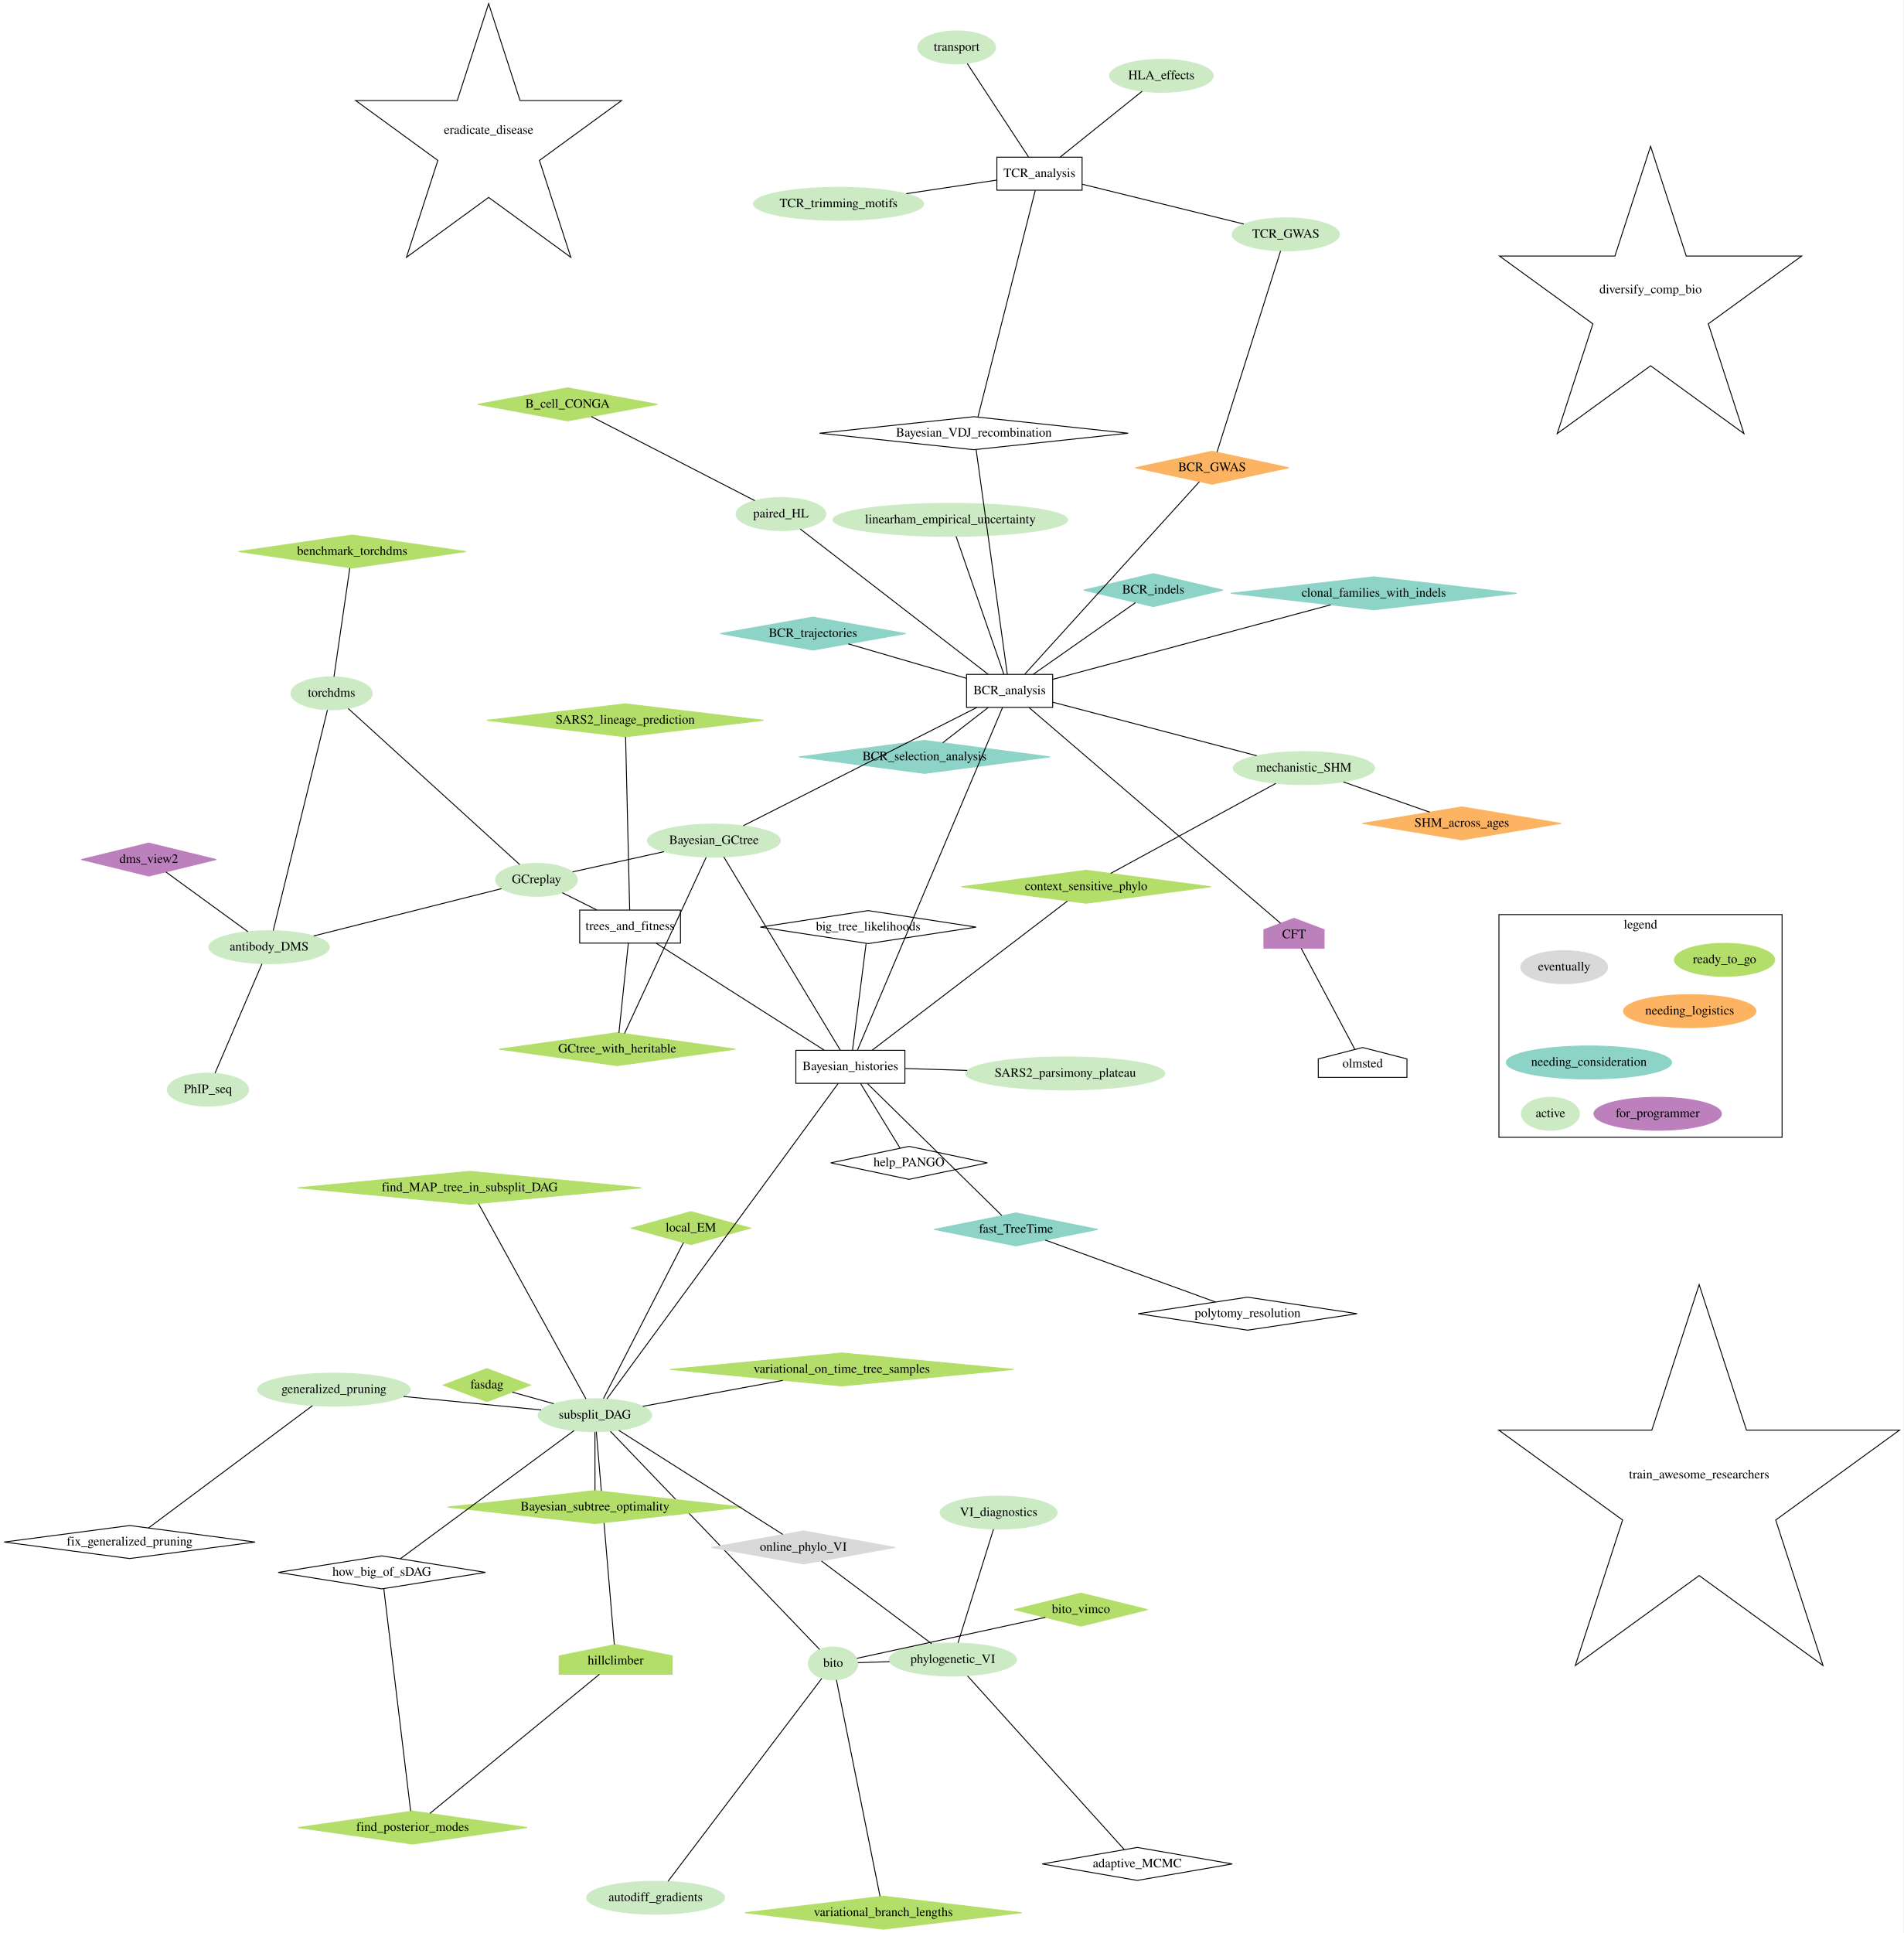
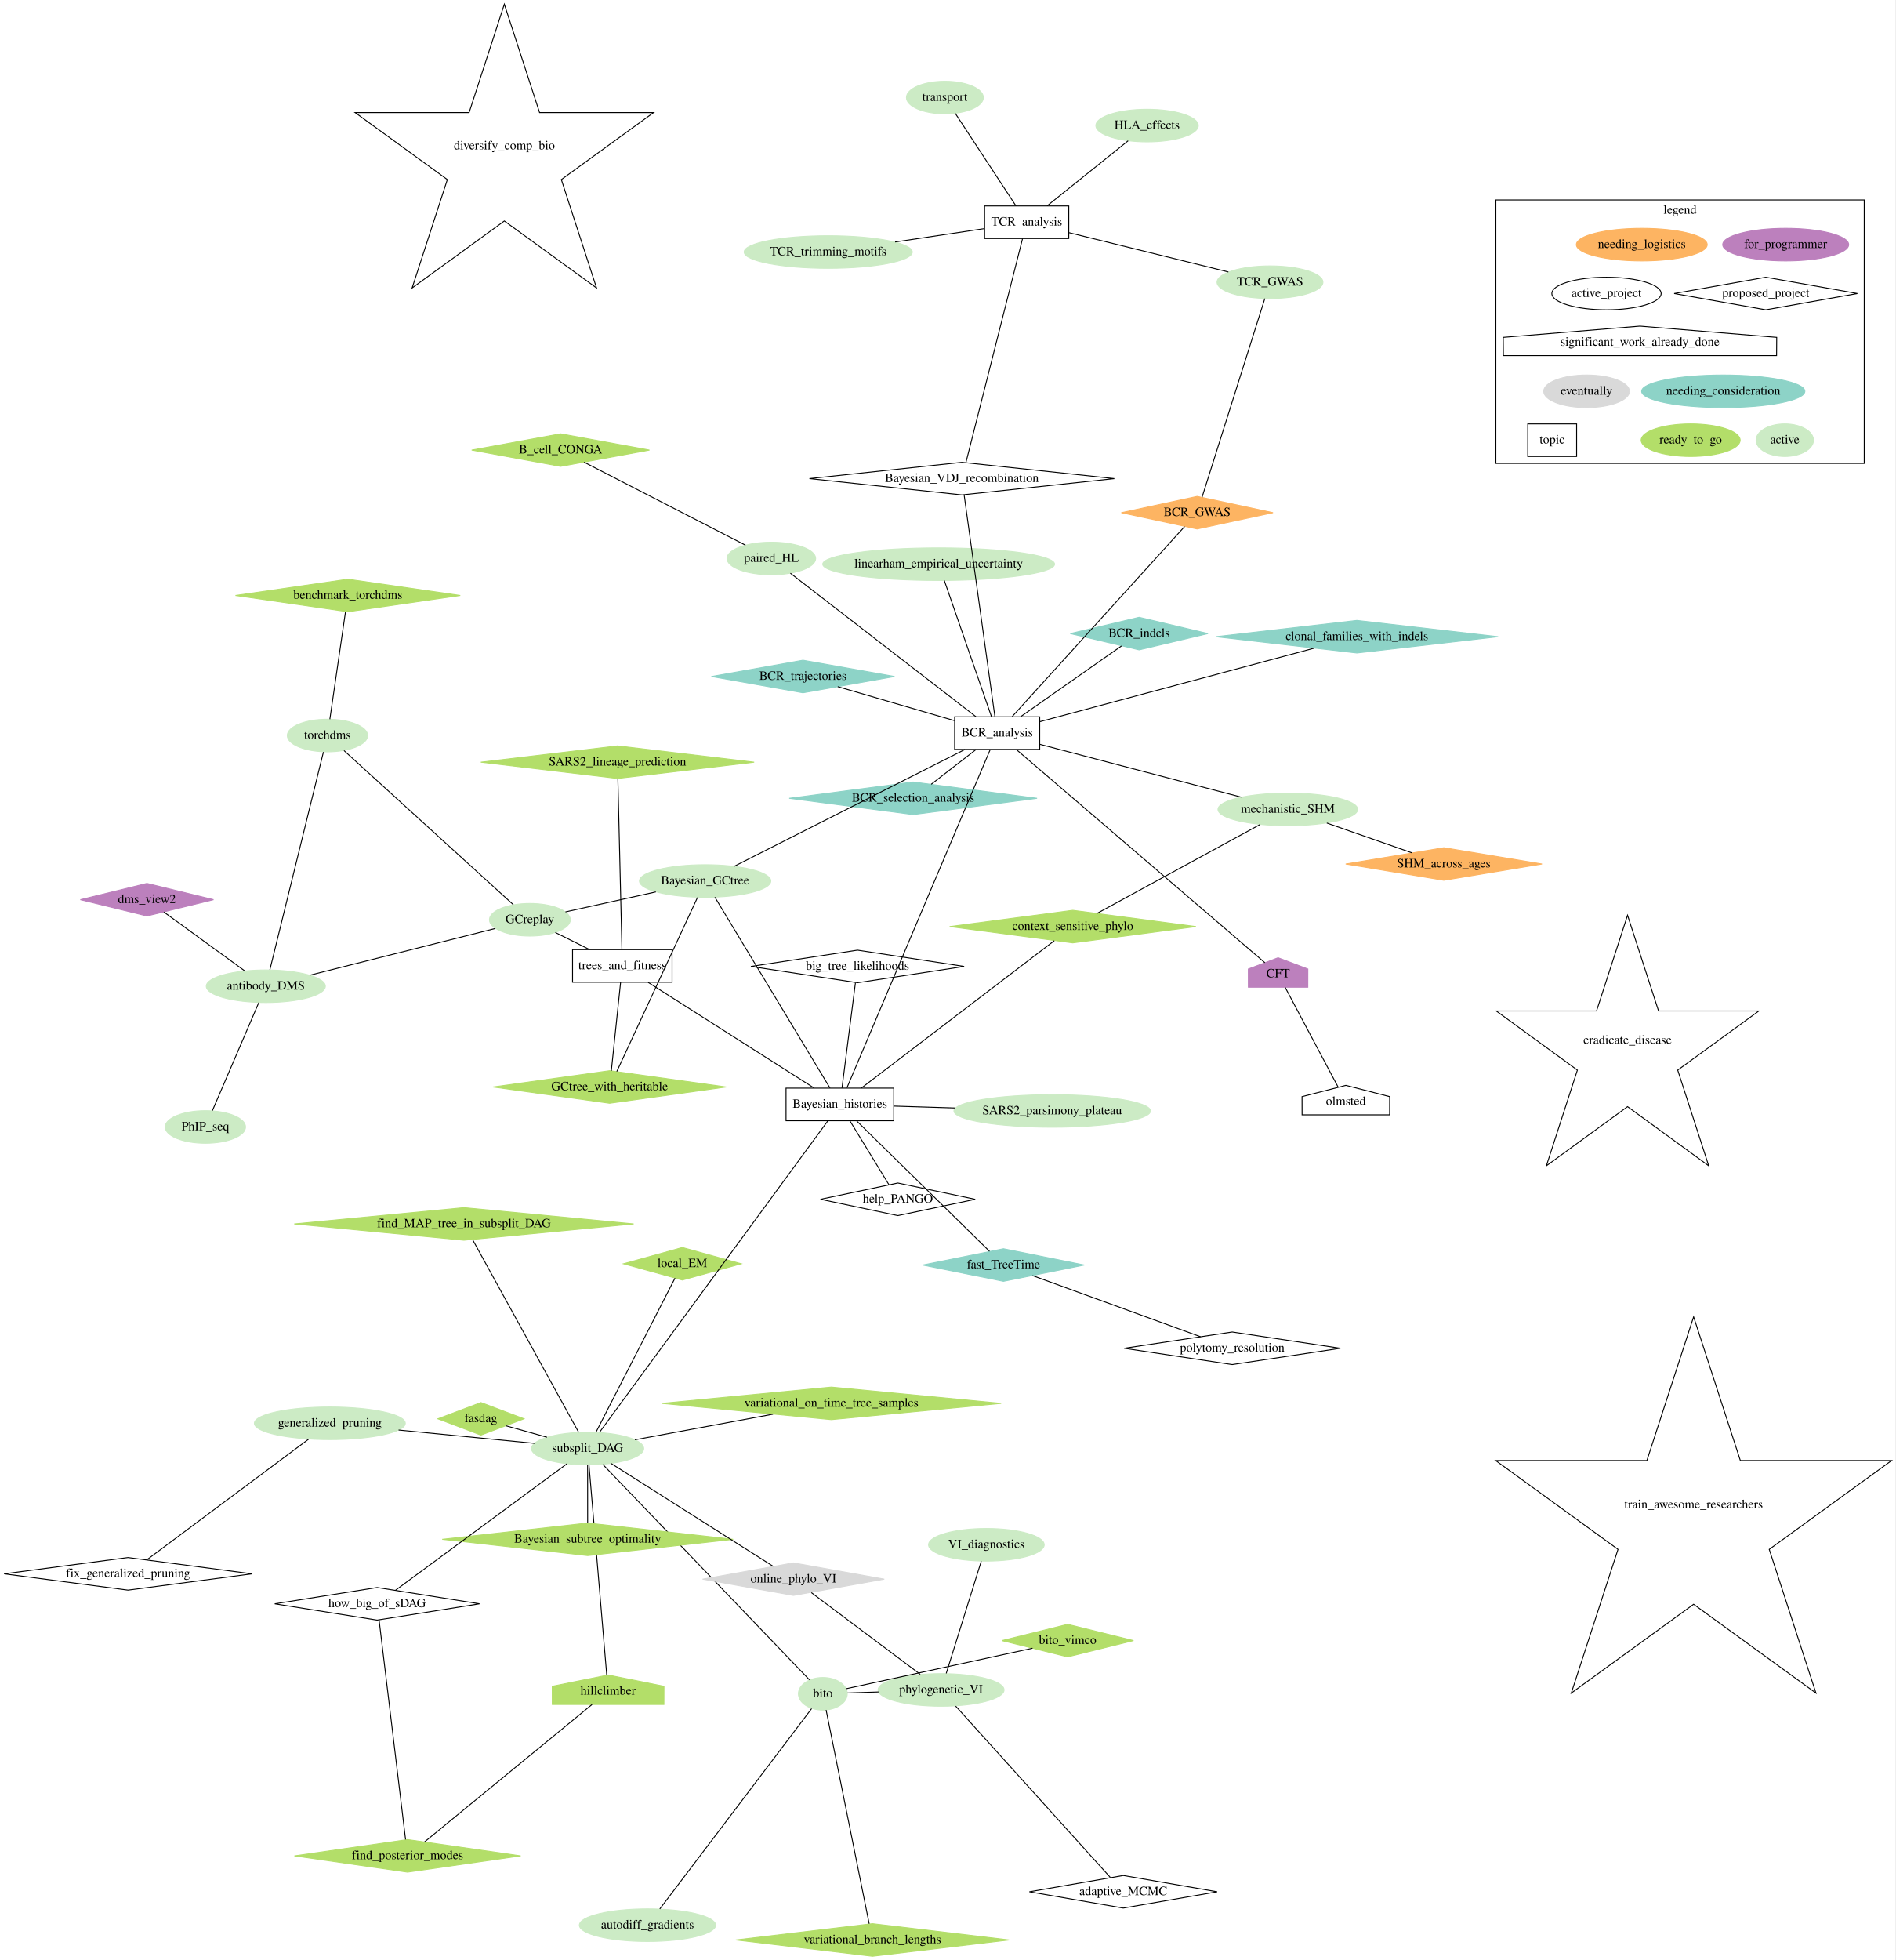
- <svg xmlns="http://www.w3.org/2000/svg" xmlns:xlink="http://www.w3.org/1999/xlink" width="2077pt" height="2109pt" viewBox="0.00 0.00 2077.00 2109.00">
-   <g id="graph0" class="graph" transform="scale(1 1) rotate(0) translate(4 2105)">
-     <polygon fill="#ffffff" stroke="transparent" points="-4,4 -4,-2105 2073,-2105 2073,4 -4,4" />
+ <svg xmlns="http://www.w3.org/2000/svg" xmlns:xlink="http://www.w3.org/1999/xlink" width="2094pt" height="2165pt" viewBox="0.00 0.00 2094.00 2165.00">
+   <g id="graph0" class="graph" transform="scale(1 1) rotate(0) translate(4 2161)">
+     <polygon fill="#ffffff" stroke="transparent" points="-4,4 -4,-2161 2090,-2161 2090,4 -4,4" />
    <g id="clust1" class="cluster">
-       <polygon fill="none" stroke="#000000" points="1631.738,-864.141 1631.738,-1107.141 1940.738,-1107.141 1940.738,-864.141 1631.738,-864.141" />
-       <text text-anchor="middle" x="1786.238" y="-1091.941" font-family="Times,serif" font-size="14.00" fill="#000000">legend</text>
+       <polygon fill="none" stroke="#000000" points="1648.738,-1649.141 1648.738,-1940.141 2055.738,-1940.141 2055.738,-1649.141 1648.738,-1649.141" />
+       <text text-anchor="middle" x="1852.238" y="-1924.941" font-family="Times,serif" font-size="14.00" fill="#000000">legend</text>
    </g>
    <g id="node1" class="node">
-       <ellipse fill="#bc80bd" stroke="#bc80bd" cx="1804.976" cy="-889.782" rx="69.588" ry="18" />
-       <text text-anchor="middle" x="1804.976" y="-886.082" font-family="Times,serif" font-size="14.00" fill="#000000">for_programmer</text>
+       <ellipse fill="#bc80bd" stroke="#bc80bd" cx="1968.976" cy="-1890.782" rx="69.588" ry="18" />
+       <text text-anchor="middle" x="1968.976" y="-1887.082" font-family="Times,serif" font-size="14.00" fill="#000000">for_programmer</text>
    </g>
    <g id="node2" class="node">
-       <ellipse fill="#ccebc5" stroke="#ccebc5" cx="1687.976" cy="-889.782" rx="31.695" ry="18" />
-       <text text-anchor="middle" x="1687.976" y="-886.082" font-family="Times,serif" font-size="14.00" fill="#000000">active</text>
+       <ellipse fill="#ccebc5" stroke="#ccebc5" cx="1967.976" cy="-1674.782" rx="31.695" ry="18" />
+       <text text-anchor="middle" x="1967.976" y="-1671.082" font-family="Times,serif" font-size="14.00" fill="#000000">active</text>
    </g>
    <g id="node3" class="node">
-       <ellipse fill="#b3de69" stroke="#b3de69" cx="1877.976" cy="-1057.782" rx="54.691" ry="18" />
-       <text text-anchor="middle" x="1877.976" y="-1054.082" font-family="Times,serif" font-size="14.00" fill="#000000">ready_to_go</text>
+       <ellipse fill="#b3de69" stroke="#b3de69" cx="1863.976" cy="-1674.782" rx="54.691" ry="18" />
+       <text text-anchor="middle" x="1863.976" y="-1671.082" font-family="Times,serif" font-size="14.00" fill="#000000">ready_to_go</text>
    </g>
    <g id="node4" class="node">
-       <ellipse fill="#fdb462" stroke="#fdb462" cx="1839.976" cy="-1001.782" rx="72.287" ry="18" />
-       <text text-anchor="middle" x="1839.976" y="-998.082" font-family="Times,serif" font-size="14.00" fill="#000000">needing_logistics</text>
+       <ellipse fill="#fdb462" stroke="#fdb462" cx="1809.976" cy="-1890.782" rx="72.287" ry="18" />
+       <text text-anchor="middle" x="1809.976" y="-1887.082" font-family="Times,serif" font-size="14.00" fill="#000000">needing_logistics</text>
    </g>
    <g id="node5" class="node">
-       <ellipse fill="#8dd3c7" stroke="#8dd3c7" cx="1729.976" cy="-945.782" rx="90.184" ry="18" />
-       <text text-anchor="middle" x="1729.976" y="-942.082" font-family="Times,serif" font-size="14.00" fill="#000000">needing_consideration</text>
+       <ellipse fill="#8dd3c7" stroke="#8dd3c7" cx="1899.976" cy="-1728.782" rx="90.184" ry="18" />
+       <text text-anchor="middle" x="1899.976" y="-1725.082" font-family="Times,serif" font-size="14.00" fill="#000000">needing_consideration</text>
    </g>
    <g id="node6" class="node">
-       <ellipse fill="#d9d9d9" stroke="#d9d9d9" cx="1702.976" cy="-1049.782" rx="47.392" ry="18" />
-       <text text-anchor="middle" x="1702.976" y="-1046.082" font-family="Times,serif" font-size="14.00" fill="#000000">eventually</text>
+       <ellipse fill="#d9d9d9" stroke="#d9d9d9" cx="1748.976" cy="-1728.782" rx="47.392" ry="18" />
+       <text text-anchor="middle" x="1748.976" y="-1725.082" font-family="Times,serif" font-size="14.00" fill="#000000">eventually</text>
    </g>
    <g id="node7" class="node">
-       <g id="a_node7">
+       <polygon fill="none" stroke="#000000" points="1737.976,-1692.782 1683.976,-1692.782 1683.976,-1656.782 1737.976,-1656.782 1737.976,-1692.782" />
+       <text text-anchor="middle" x="1710.976" y="-1671.082" font-family="Times,serif" font-size="14.00" fill="#000000">topic</text>
+     </g>
+     <g id="node8" class="node">
+       <polygon fill="none" stroke="#000000" points="1959.044,-1788.344 1807.976,-1800.782 1656.908,-1788.344 1657.049,-1768.219 1958.903,-1768.219 1959.044,-1788.344" />
+       <text text-anchor="middle" x="1807.976" y="-1779.082" font-family="Times,serif" font-size="14.00" fill="#000000">significant_work_already_done</text>
+     </g>
+     <g id="node9" class="node">
+       <polygon fill="none" stroke="#000000" points="1946.976,-1854.782 1845.762,-1836.782 1946.976,-1818.782 2048.191,-1836.782 1946.976,-1854.782" />
+       <text text-anchor="middle" x="1946.976" y="-1833.082" font-family="Times,serif" font-size="14.00" fill="#000000">proposed_project</text>
+     </g>
+     <g id="node10" class="node">
+       <ellipse fill="none" stroke="#000000" cx="1770.976" cy="-1836.782" rx="60.389" ry="18" />
+       <text text-anchor="middle" x="1770.976" y="-1833.082" font-family="Times,serif" font-size="14.00" fill="#000000">active_project</text>
+     </g>
+     <g id="node11" class="node">
+       <g id="a_node11">
        <a xlink:title="Do posterior estimation using Will's GCtree framework.">
          <ellipse fill="#ccebc5" stroke="#ccebc5" cx="775.093" cy="-1187.852" rx="72.588" ry="18" />
          <text text-anchor="middle" x="775.093" y="-1184.152" font-family="Times,serif" font-size="14.00" fill="#000000">Bayesian_GCtree</text>
        </a>
      </g>
    </g>
-     <g id="node8" class="node">
-       <g id="a_node8">
+     <g id="node12" class="node">
+       <g id="a_node12">
        <a xlink:title="A big collaboration with the Victora and Bloom labs to understand GC maturation with replicate samples.">
          <ellipse fill="#ccebc5" stroke="#ccebc5" cx="581.46" cy="-1145.04" rx="44.693" ry="18" />
          <text text-anchor="middle" x="581.46" y="-1141.34" font-family="Times,serif" font-size="14.00" fill="#000000">GCreplay</text>
        </a>
      </g>
    </g>
    <g id="edge29" class="edge">
      <path fill="none" stroke="#000000" d="M720.641,-1175.813C688.873,-1168.789 649.524,-1160.089 620.78,-1153.733" />
    </g>
-     <g id="node46" class="node">
-       <g id="a_node46">
+     <g id="node50" class="node">
+       <g id="a_node50">
        <a xlink:title="GCtree operates under the assumption of a neutral branching process, the parameters of which do not change through the tree. Can we extend this to a process with a heritable component?">
          <polygon fill="#b3de69" stroke="#b3de69" points="669.559,-978.312 540.695,-960.312 669.559,-942.312 798.423,-960.312 669.559,-978.312" />
          <text text-anchor="middle" x="669.559" y="-956.612" font-family="Times,serif" font-size="14.00" fill="#000000">GCtree_with_heritable</text>
        </a>
      </g>
    </g>
    <g id="edge30" class="edge">
      <path fill="none" stroke="#000000" d="M766.636,-1169.616C746.679,-1126.59 696.884,-1019.226 677.478,-977.385" />
    </g>
-     <g id="node20" class="node">
-       <g id="a_node20">
+     <g id="node24" class="node">
+       <g id="a_node24">
        <a xlink:title="What can we learn from deep mutational scanning on antibodies?">
          <ellipse fill="#ccebc5" stroke="#ccebc5" cx="289.7" cy="-1071.603" rx="65.789" ry="18" />
          <text text-anchor="middle" x="289.7" y="-1067.903" font-family="Times,serif" font-size="14.00" fill="#000000">antibody_DMS</text>
        </a>
      </g>
    </g>
    <g id="edge32" class="edge">
      <path fill="none" stroke="#000000" d="M543.318,-1135.439C490.723,-1122.201 395.914,-1098.337 338.301,-1083.836" />
    </g>
-     <g id="node23" class="node">
-       <g id="a_node23">
+     <g id="node27" class="node">
+       <g id="a_node27">
        <a xlink:title="Develop a DMS analysis package using a modern machine-learning library.">
          <ellipse fill="#ccebc5" stroke="#ccebc5" cx="357.811" cy="-1348.544" rx="44.393" ry="18" />
          <text text-anchor="middle" x="357.811" y="-1344.844" font-family="Times,serif" font-size="14.00" fill="#000000">torchdms</text>
        </a>
      </g>
    </g>
    <g id="edge31" class="edge">
      <path fill="none" stroke="#000000" d="M563.158,-1161.693C521.115,-1199.949 418.036,-1293.744 376.053,-1331.946" />
    </g>
-     <g id="node9" class="node">
-       <g id="a_node9">
+     <g id="node13" class="node">
+       <g id="a_node13">
        <a xlink:title="Assya's project understanding the effects of HLA on repertoire.">
          <ellipse fill="#ccebc5" stroke="#ccebc5" cx="1263.362" cy="-2022.28" rx="56.59" ry="18" />
          <text text-anchor="middle" x="1263.362" y="-2018.58" font-family="Times,serif" font-size="14.00" fill="#000000">HLA_effects</text>
        </a>
      </g>
    </g>
-     <g id="node10" class="node">
-       <g id="a_node10">
+     <g id="node14" class="node">
+       <g id="a_node14">
        <a xlink:title="Develop statistics and software tools for PhIP-seq analyses.">
          <ellipse fill="#ccebc5" stroke="#ccebc5" cx="222.919" cy="-916.141" rx="44.393" ry="18" />
          <text text-anchor="middle" x="222.919" y="-912.441" font-family="Times,serif" font-size="14.00" fill="#000000">PhIP_seq</text>
        </a>
      </g>
    </g>
-     <g id="node11" class="node">
-       <g id="a_node11">
+     <g id="node15" class="node">
+       <g id="a_node15">
        <a xlink:title="GWAS to infer TCR-repertoire features.">
          <ellipse fill="#ccebc5" stroke="#ccebc5" cx="1399.184" cy="-1849.271" rx="58.49" ry="18" />
          <text text-anchor="middle" x="1399.184" y="-1845.571" font-family="Times,serif" font-size="14.00" fill="#000000">TCR_GWAS</text>
        </a>
      </g>
    </g>
-     <g id="node12" class="node">
-       <g id="a_node12">
+     <g id="node16" class="node">
+       <g id="a_node16">
        <a xlink:title="What sequence-level features determine trimming of TCRs in VDJ recombination?">
          <ellipse fill="#ccebc5" stroke="#ccebc5" cx="911.096" cy="-1882.609" rx="92.883" ry="18" />
          <text text-anchor="middle" x="911.096" y="-1878.909" font-family="Times,serif" font-size="14.00" fill="#000000">TCR_trimming_motifs</text>
        </a>
      </g>
    </g>
-     <g id="node13" class="node">
-       <g id="a_node13">
+     <g id="node17" class="node">
+       <g id="a_node17">
        <a xlink:title="Bayesian Inference of Trees via Optimization: a C++/python package">
          <ellipse fill="#ccebc5" stroke="#ccebc5" cx="905.146" cy="-290.05" rx="27" ry="18" />
          <text text-anchor="middle" x="905.146" y="-286.35" font-family="Times,serif" font-size="14.00" fill="#000000">bito</text>
        </a>
      </g>
    </g>
-     <g id="node14" class="node">
-       <g id="a_node14">
+     <g id="node18" class="node">
+       <g id="a_node18">
        <a xlink:title="How fast is autodiff for phylogenetically-relevant gradients?">
          <ellipse fill="#ccebc5" stroke="#ccebc5" cx="711.412" cy="-34.472" rx="75.287" ry="18" />
          <text text-anchor="middle" x="711.412" y="-30.772" font-family="Times,serif" font-size="14.00" fill="#000000">autodiff_gradients</text>
        </a>
      </g>
    </g>
    <g id="edge4" class="edge">
      <path fill="none" stroke="#000000" d="M892.732,-273.674C858.157,-228.062 760.945,-99.817 724.998,-52.394" />
    </g>
-     <g id="node19" class="node">
-       <g id="a_node19">
+     <g id="node23" class="node">
+       <g id="a_node23">
        <a xlink:title="Do variational inference of continuous parameters in phylogenetics.">
          <ellipse fill="#ccebc5" stroke="#ccebc5" cx="1035.765" cy="-294.309" rx="69.588" ry="18" />
          <text text-anchor="middle" x="1035.765" y="-290.609" font-family="Times,serif" font-size="14.00" fill="#000000">phylogenetic_VI</text>
        </a>
      </g>
    </g>
    <g id="edge2" class="edge">
      <path fill="none" stroke="#000000" d="M932.21,-290.933C942.373,-291.264 954.443,-291.657 966.69,-292.057" />
    </g>
-     <g id="node22" class="node">
-       <g id="a_node22">
+     <g id="node26" class="node">
+       <g id="a_node26">
        <a xlink:title="Formalize definitions of and basic lemmas for the subsplit DAG.">
          <ellipse fill="#ccebc5" stroke="#ccebc5" cx="645.232" cy="-560.952" rx="61.99" ry="18" />
          <text text-anchor="middle" x="645.232" y="-557.251" font-family="Times,serif" font-size="14.00" fill="#000000">subsplit_DAG</text>
        </a>
      </g>
    </g>
    <g id="edge7" class="edge">
      <path fill="none" stroke="#000000" d="M890.427,-305.391C845.431,-352.289 709.871,-493.58 662.109,-543.361" />
    </g>
-     <g id="node48" class="node">
-       <g id="a_node48">
+     <g id="node52" class="node">
+       <g id="a_node52">
        <a xlink:title="Get Cheng's normalizing flow code working.">
          <polygon fill="#b3de69" stroke="#b3de69" points="959.955,-36.155 808.971,-18.155 959.955,-.155 1110.939,-18.155 959.955,-36.155" />
          <text text-anchor="middle" x="959.955" y="-14.455" font-family="Times,serif" font-size="14.00" fill="#000000">variational_branch_lengths</text>
        </a>
      </g>
    </g>
    <g id="edge6" class="edge">
      <path fill="none" stroke="#000000" d="M908.742,-272.21C918.673,-222.945 946.399,-85.405 956.346,-36.06" />
    </g>
-     <g id="node49" class="node">
-       <g id="a_node49">
+     <g id="node53" class="node">
+       <g id="a_node53">
        <a xlink:title="Get VIMCO working in bito.">
          <polygon fill="#b3de69" stroke="#b3de69" points="1175.615,-366.812 1102.888,-348.812 1175.615,-330.812 1248.342,-348.812 1175.615,-366.812" />
          <text text-anchor="middle" x="1175.615" y="-345.112" font-family="Times,serif" font-size="14.00" fill="#000000">bito_vimco</text>
        </a>
      </g>
    </g>
    <g id="edge5" class="edge">
      <path fill="none" stroke="#000000" d="M931.079,-295.684C978.811,-306.055 1080.8,-328.213 1136.807,-340.381" />
    </g>
-     <g id="node15" class="node">
-       <g id="a_node15">
+     <g id="node19" class="node">
+       <g id="a_node19">
        <a xlink:title="Generalization of the Felsenstein pruning algorithm to the subsplit DAG.">
          <ellipse fill="#ccebc5" stroke="#ccebc5" cx="360.439" cy="-588.828" rx="83.386" ry="18" />
          <text text-anchor="middle" x="360.439" y="-585.128" font-family="Times,serif" font-size="14.00" fill="#000000">generalized_pruning</text>
        </a>
      </g>
    </g>
-     <g id="node45" class="node">
-       <g id="a_node45">
+     <g id="node49" class="node">
+       <g id="a_node49">
        <a xlink:title="How could we fix marginalization issues with generalized pruning?">
          <polygon fill="none" stroke="#000000" points="137.45,-440.56 .541,-422.56 137.45,-404.56 274.359,-422.56 137.45,-440.56" />
          <text text-anchor="middle" x="137.45" y="-418.86" font-family="Times,serif" font-size="14.00" fill="#000000">fix_generalized_pruning</text>
        </a>
      </g>
    </g>
    <g id="edge19" class="edge">
      <path fill="none" stroke="#000000" d="M336.996,-571.348C293.163,-538.665 199.479,-468.811 157.972,-437.862" />
    </g>
-     <g id="node16" class="node">
-       <g id="a_node16">
+     <g id="node20" class="node">
+       <g id="a_node20">
        <a xlink:title="linearham is our Bayesian method for doing inference of BCR lineage evolution. If we apply it to well-known data sets from the literature, how much uncertainty is there in ancestral sequence inference?">
          <ellipse fill="#ccebc5" stroke="#ccebc5" cx="1033.095" cy="-1537.83" rx="128.077" ry="18" />
          <text text-anchor="middle" x="1033.095" y="-1534.13" font-family="Times,serif" font-size="14.00" fill="#000000">linearham_empirical_uncertainty</text>
        </a>
      </g>
    </g>
-     <g id="node17" class="node">
-       <g id="a_node17">
+     <g id="node21" class="node">
+       <g id="a_node21">
        <a xlink:title="Design and fit mechanistically-based probabilistic models of the somatic hypermutation process.">
          <ellipse fill="#ccebc5" stroke="#ccebc5" cx="1418.895" cy="-1266.964" rx="77.187" ry="18" />
          <text text-anchor="middle" x="1418.895" y="-1263.264" font-family="Times,serif" font-size="14.00" fill="#000000">mechanistic_SHM</text>
        </a>
      </g>
    </g>
-     <g id="node35" class="node">
-       <g id="a_node35">
+     <g id="node39" class="node">
+       <g id="a_node39">
        <a xlink:title="Develop phyogenetic methods that enable inference under context-sensitive models.">
          <polygon fill="#b3de69" stroke="#b3de69" points="1181.288,-1155.499 1045.217,-1137.499 1181.288,-1119.499 1317.359,-1137.499 1181.288,-1155.499" />
          <text text-anchor="middle" x="1181.288" y="-1133.799" font-family="Times,serif" font-size="14.00" fill="#000000">context_sensitive_phylo</text>
        </a>
      </g>
    </g>
    <g id="edge61" class="edge">
      <path fill="none" stroke="#000000" d="M1388.318,-1250.304C1341.441,-1224.762 1252.581,-1176.344 1208.084,-1152.099" />
    </g>
-     <g id="node37" class="node">
-       <g id="a_node37">
+     <g id="node41" class="node">
+       <g id="a_node41">
        <a xlink:title="Perform a detailed investigation of how SHM changes as people age.">
          <polygon fill="#fdb462" stroke="#fdb462" points="1591.238,-1224.635 1482.817,-1206.635 1591.238,-1188.635 1699.659,-1206.635 1591.238,-1224.635" />
          <text text-anchor="middle" x="1591.238" y="-1202.935" font-family="Times,serif" font-size="14.00" fill="#000000">SHM_across_ages</text>
        </a>
      </g>
    </g>
    <g id="edge53" class="edge">
      <path fill="none" stroke="#000000" d="M1461.94,-1251.896C1491.052,-1241.705 1529.014,-1228.417 1556.261,-1218.878" />
    </g>
-     <g id="node18" class="node">
-       <g id="a_node18">
+     <g id="node22" class="node">
+       <g id="a_node22">
        <a xlink:title="Perform clonal family inference with paired heavy and light chain sequences.">
          <ellipse fill="#ccebc5" stroke="#ccebc5" cx="848.231" cy="-1544.116" rx="48.993" ry="18" />
          <text text-anchor="middle" x="848.231" y="-1540.416" font-family="Times,serif" font-size="14.00" fill="#000000">paired_HL</text>
        </a>
      </g>
    </g>
-     <g id="node34" class="node">
-       <g id="a_node34">
+     <g id="node38" class="node">
+       <g id="a_node38">
        <a xlink:title="Adapt CONGA (https://paperpile.com/shared/w2jo9E) for BCR sequences.">
          <polygon fill="#b3de69" stroke="#b3de69" points="615.366,-1681.847 517.166,-1663.847 615.366,-1645.847 713.566,-1663.847 615.366,-1681.847" />
          <text text-anchor="middle" x="615.366" y="-1660.147" font-family="Times,serif" font-size="14.00" fill="#000000">B_cell_CONGA</text>
        </a>
      </g>
    </g>
    <g id="edge62" class="edge">
      <path fill="none" stroke="#000000" d="M819.677,-1558.797C774.012,-1582.276 685.231,-1627.924 641.288,-1650.518" />
    </g>
-     <g id="node53" class="node">
-       <g id="a_node53">
+     <g id="node57" class="node">
+       <g id="a_node57">
        <a xlink:title="Use variational inference as a proposal distribution for MCMC.">
          <polygon fill="none" stroke="#000000" points="1237.061,-89.358 1133.332,-71.358 1237.061,-53.358 1340.791,-71.358 1237.061,-89.358" />
          <text text-anchor="middle" x="1237.061" y="-67.658" font-family="Times,serif" font-size="14.00" fill="#000000">adaptive_MCMC</text>
        </a>
      </g>
    </g>
    <g id="edge1" class="edge">
      <path fill="none" stroke="#000000" d="M1051.898,-276.441C1090.242,-233.972 1186.342,-127.534 1222.764,-87.193" />
    </g>
-     <g id="node55" class="node">
-       <g id="a_node55">
+     <g id="node59" class="node">
+       <g id="a_node59">
        <a xlink:title="Online (i.e. incremental) phylogenetic variational inference.">
          <polygon fill="#d9d9d9" stroke="#d9d9d9" points="872.643,-434.668 772.267,-416.668 872.643,-398.668 973.02,-416.668 872.643,-434.668" />
          <text text-anchor="middle" x="872.643" y="-412.969" font-family="Times,serif" font-size="14.00" fill="#000000">online_phylo_VI</text>
        </a>
      </g>
    </g>
    <g id="edge8" class="edge">
      <path fill="none" stroke="#000000" d="M1012.739,-311.581C980.597,-335.691 922.819,-379.031 892.481,-401.788" />
    </g>
    <g id="edge35" class="edge">
      <path fill="none" stroke="#000000" d="M281.909,-1053.465C269.041,-1023.509 243.496,-964.043 230.661,-934.163" />
    </g>
    <g id="edge34" class="edge">
      <path fill="none" stroke="#000000" d="M294.169,-1089.774C306.51,-1139.954 340.965,-1280.047 353.326,-1330.306" />
    </g>
-     <g id="node36" class="node">
-       <g id="a_node36">
+     <g id="node40" class="node">
+       <g id="a_node40">
        <a xlink:title="Develop the next version of dms-view, with abilities to compare between data sets and also show K_D inferences.">
          <polygon fill="#bc80bd" stroke="#bc80bd" points="158.336,-1185.213 84.77,-1167.213 158.336,-1149.213 231.901,-1167.213 158.336,-1185.213" />
          <text text-anchor="middle" x="158.336" y="-1163.513" font-family="Times,serif" font-size="14.00" fill="#000000">dms_view2</text>
        </a>
      </g>
    </g>
    <g id="edge36" class="edge">
      <path fill="none" stroke="#000000" d="M266.517,-1088.476C241.032,-1107.025 200.587,-1136.461 177.04,-1153.599" />
    </g>
-     <g id="node21" class="node">
-       <g id="a_node21">
+     <g id="node25" class="node">
+       <g id="a_node25">
        <a xlink:title="Use a graph to capture the ensemble of maximally-parsimonious trees for SARS-Cov-2 data. How much uncertainty is there? How does PANGO look?">
          <ellipse fill="#ccebc5" stroke="#ccebc5" cx="1158.543" cy="-933.824" rx="108.581" ry="18" />
          <text text-anchor="middle" x="1158.543" y="-930.125" font-family="Times,serif" font-size="14.00" fill="#000000">SARS2_parsimony_plateau</text>
        </a>
      </g>
    </g>
    <g id="edge11" class="edge">
      <path fill="none" stroke="#000000" d="M586.568,-566.694C543.092,-570.949 483.465,-576.786 436.356,-581.397" />
    </g>
-     <g id="node27" class="node">
-       <g id="a_node27">
+     <g id="node31" class="node">
+       <g id="a_node31">
        <a xlink:title="What happens when we start ML algorithms at random starting points? What does it tell us about the phylogenetic likelihood surface?">
          <polygon fill="#b3de69" stroke="#b3de69" points="729.61,-298.368 667.89,-310.805 606.17,-298.368 606.228,-278.243 729.552,-278.243 729.61,-298.368" />
          <text text-anchor="middle" x="667.89" y="-289.106" font-family="Times,serif" font-size="14.00" fill="#000000">hillclimber</text>
        </a>
      </g>
    </g>
    <g id="edge10" class="edge">
      <path fill="none" stroke="#000000" d="M646.754,-542.941C650.882,-494.092 662.255,-359.494 666.375,-310.737" />
    </g>
-     <g id="node39" class="node">
-       <g id="a_node39">
+     <g id="node43" class="node">
+       <g id="a_node43">
        <a xlink:title="How does the Bayesian posterior distribution of n taxa change when an n+1st taxon is added to the tree?">
          <polygon fill="#b3de69" stroke="#b3de69" points="645.309,-478.688 484.604,-460.688 645.309,-442.688 806.014,-460.688 645.309,-478.688" />
          <text text-anchor="middle" x="645.309" y="-456.988" font-family="Times,serif" font-size="14.00" fill="#000000">Bayesian_subtree_optimality</text>
        </a>
      </g>
    </g>
    <g id="edge15" class="edge">
      <path fill="none" stroke="#000000" d="M645.247,-542.562C645.26,-524.471 645.282,-497.012 645.295,-478.962" />
    </g>
-     <g id="node40" class="node">
-       <g id="a_node40">
+     <g id="node44" class="node">
+       <g id="a_node44">
        <a xlink:title="Develop NJ and parsimony approaches to reconstructing the sDAG.">
          <polygon fill="#b3de69" stroke="#b3de69" points="527.35,-611.802 479.757,-593.802 527.35,-575.802 574.943,-593.802 527.35,-611.802" />
          <text text-anchor="middle" x="527.35" y="-590.102" font-family="Times,serif" font-size="14.00" fill="#000000">fasdag</text>
        </a>
      </g>
    </g>
    <g id="edge16" class="edge">
      <path fill="none" stroke="#000000" d="M600.33,-573.465C585.105,-577.707 568.552,-582.32 555.066,-586.078" />
    </g>
-     <g id="node41" class="node">
-       <g id="a_node41">
+     <g id="node45" class="node">
+       <g id="a_node45">
        <a xlink:title="Develop variational models and fit them to time-tree MCMC samples. How well do they fit?">
          <polygon fill="#b3de69" stroke="#b3de69" points="914.609,-628.86 727.092,-610.86 914.609,-592.86 1102.125,-610.86 914.609,-628.86" />
          <text text-anchor="middle" x="914.609" y="-607.16" font-family="Times,serif" font-size="14.00" fill="#000000">variational_on_time_tree_samples</text>
        </a>
      </g>
    </g>
    <g id="edge18" class="edge">
      <path fill="none" stroke="#000000" d="M697.49,-570.634C741.095,-578.712 803.43,-590.261 850.131,-598.914" />
    </g>
-     <g id="node47" class="node">
-       <g id="a_node47">
+     <g id="node51" class="node">
+       <g id="a_node51">
        <a xlink:title="Develop an EM algorithm for variational inference that uses local computation. Go Hogwild.">
          <polygon fill="#b3de69" stroke="#b3de69" points="749.931,-783.048 684.91,-765.048 749.931,-747.048 814.953,-765.048 749.931,-783.048" />
          <text text-anchor="middle" x="749.931" y="-761.348" font-family="Times,serif" font-size="14.00" fill="#000000">local_EM</text>
        </a>
      </g>
    </g>
    <g id="edge12" class="edge">
      <path fill="none" stroke="#000000" d="M654.524,-579.064C674.793,-618.575 722.693,-711.95 741.828,-749.252" />
    </g>
-     <g id="node51" class="node">
-       <g id="a_node51">
+     <g id="node55" class="node">
+       <g id="a_node55">
        <a xlink:title="Can we quickly find the MAP tree in the subsplit DAG?">
          <polygon fill="#b3de69" stroke="#b3de69" points="508.619,-827.053 321.103,-809.053 508.619,-791.053 696.135,-809.053 508.619,-827.053" />
          <text text-anchor="middle" x="508.619" y="-805.353" font-family="Times,serif" font-size="14.00" fill="#000000">find_MAP_tree_in_subsplit_DAG</text>
        </a>
      </g>
    </g>
    <g id="edge17" class="edge">
      <path fill="none" stroke="#000000" d="M635.408,-578.794C610.14,-624.682 543.139,-746.362 518.173,-791.702" />
    </g>
-     <g id="node54" class="node">
-       <g id="a_node54">
+     <g id="node58" class="node">
+       <g id="a_node58">
        <a xlink:title="How big of a subsplit DAG is actually required to get reasonable estimates (with uncertaintly quantification) of key parameters?">
          <polygon fill="none" stroke="#000000" points="412.683,-407.448 299.571,-389.448 412.683,-371.448 525.796,-389.448 412.683,-407.448" />
          <text text-anchor="middle" x="412.683" y="-385.748" font-family="Times,serif" font-size="14.00" fill="#000000">how_big_of_sDAG</text>
        </a>
      </g>
    </g>
    <g id="edge14" class="edge">
      <path fill="none" stroke="#000000" d="M622.511,-544.195C577.139,-510.733 475.974,-436.125 432.818,-404.298" />
    </g>
    <g id="edge9" class="edge">
      <path fill="none" stroke="#000000" d="M671.319,-544.4C716.353,-515.828 807.912,-457.738 850.248,-430.877" />
    </g>
-     <g id="node59" class="node">
+     <g id="node63" class="node">
      <polygon fill="none" stroke="#000000" points="983.484,-959.041 864.484,-959.041 864.484,-923.041 983.484,-923.041 983.484,-959.041" />
      <text text-anchor="middle" x="923.984" y="-937.341" font-family="Times,serif" font-size="14.00" fill="#000000">Bayesian_histories</text>
    </g>
    <g id="edge13" class="edge">
      <path fill="none" stroke="#000000" d="M658.303,-578.774C705.018,-642.471 863.434,-858.478 910.617,-922.814" />
    </g>
-     <g id="node57" class="node">
-       <g id="a_node57">
+     <g id="node61" class="node">
+       <g id="a_node61">
        <a xlink:title="Perform futher benchmarking of torchdms and other methods.">
          <polygon fill="#b3de69" stroke="#b3de69" points="380.359,-1521.241 256.187,-1503.241 380.359,-1485.241 504.532,-1503.241 380.359,-1521.241" />
          <text text-anchor="middle" x="380.359" y="-1499.541" font-family="Times,serif" font-size="14.00" fill="#000000">benchmark_torchdms</text>
        </a>
      </g>
    </g>
    <g id="edge33" class="edge">
      <path fill="none" stroke="#000000" d="M360.442,-1366.593C364.787,-1396.401 373.412,-1455.575 377.745,-1485.308" />
    </g>
-     <g id="node24" class="node">
-       <g id="a_node24">
+     <g id="node28" class="node">
+       <g id="a_node28">
        <a xlink:title="Compare TCR repertoires via optimal transport.">
          <ellipse fill="#ccebc5" stroke="#ccebc5" cx="1039.988" cy="-2053.262" rx="42.494" ry="18" />
          <text text-anchor="middle" x="1039.988" y="-2049.562" font-family="Times,serif" font-size="14.00" fill="#000000">transport</text>
        </a>
      </g>
    </g>
-     <g id="node25" class="node">
-       <g id="a_node25">
+     <g id="node29" class="node">
+       <g id="a_node29">
        <a xlink:title="How will we know if VI is giving a good approximation?">
          <ellipse fill="#ccebc5" stroke="#ccebc5" cx="1085.816" cy="-454.633" rx="63.889" ry="18" />
          <text text-anchor="middle" x="1085.816" y="-450.933" font-family="Times,serif" font-size="14.00" fill="#000000">VI_diagnostics</text>
        </a>
      </g>
    </g>
    <g id="edge3" class="edge">
      <path fill="none" stroke="#000000" d="M1080.172,-436.553C1070.559,-405.762 1051.116,-343.482 1041.465,-312.568" />
    </g>
-     <g id="node26" class="node">
-       <g id="a_node26">
+     <g id="node30" class="node">
+       <g id="a_node30">
        <a xlink:title="The Clonal Family Tree pipeline to do clonal family inference and then phylogenetics.">
          <polygon fill="#bc80bd" stroke="#bc80bd" points="1440.999,-1090.66 1408.123,-1103.098 1375.246,-1090.66 1375.277,-1070.535 1440.969,-1070.535 1440.999,-1090.66" />
          <text text-anchor="middle" x="1408.123" y="-1081.398" font-family="Times,serif" font-size="14.00" fill="#000000">CFT</text>
        </a>
      </g>
    </g>
-     <g id="node28" class="node">
-       <g id="a_node28">
+     <g id="node32" class="node">
+       <g id="a_node32">
        <a xlink:title="A visualization tool for BCR lineages.">
          <polygon fill="none" stroke="#000000" points="1531.397,-949.68 1482.992,-962.118 1434.586,-949.68 1434.631,-929.556 1531.352,-929.556 1531.397,-949.68" />
          <text text-anchor="middle" x="1482.992" y="-940.418" font-family="Times,serif" font-size="14.00" fill="#000000">olmsted</text>
        </a>
      </g>
    </g>
    <g id="edge51" class="edge">
      <path fill="none" stroke="#000000" d="M1415.994,-1070.277C1430.185,-1043.554 1459.94,-987.525 1474.543,-960.028" />
    </g>
-     <g id="node42" class="node">
-       <g id="a_node42">
+     <g id="node46" class="node">
+       <g id="a_node46">
        <a xlink:title="Can we do something to quickly find posterior modes in the phylogenetic posterior? Can we do better than hillclimbing?">
          <polygon fill="#b3de69" stroke="#b3de69" points="446.29,-129.028 321.279,-111.028 446.29,-93.028 571.301,-111.028 446.29,-129.028" />
          <text text-anchor="middle" x="446.29" y="-107.328" font-family="Times,serif" font-size="14.00" fill="#000000">find_posterior_modes</text>
        </a>
      </g>
    </g>
    <g id="edge20" class="edge">
      <path fill="none" stroke="#000000" d="M650.13,-278.237C608.945,-244.454 507.236,-161.022 465.071,-126.434" />
    </g>
-     <g id="node29" class="node">
-       <g id="a_node29">
+     <g id="node33" class="node">
+       <g id="a_node33">
        <a xlink:title="Do a GWAS for BCR repertoire features. Can we learn about SHM too?">
          <polygon fill="#fdb462" stroke="#fdb462" points="1318.705,-1612.687 1234.918,-1594.687 1318.705,-1576.687 1402.492,-1594.687 1318.705,-1612.687" />
          <text text-anchor="middle" x="1318.705" y="-1590.987" font-family="Times,serif" font-size="14.00" fill="#000000">BCR_GWAS</text>
        </a>
      </g>
    </g>
    <g id="edge55" class="edge">
      <path fill="none" stroke="#000000" d="M1324.11,-1611.786C1338.666,-1657.83 1378.588,-1784.116 1393.482,-1831.232" />
    </g>
-     <g id="node30" class="node">
-       <g id="a_node30">
+     <g id="node34" class="node">
+       <g id="a_node34">
        <a xlink:title="What sequence features lead to indels in BCR sequences?">
          <polygon fill="#8dd3c7" stroke="#8dd3c7" points="1254.582,-1479.151 1178.501,-1461.151 1254.582,-1443.151 1330.663,-1461.151 1254.582,-1479.151" />
          <text text-anchor="middle" x="1254.582" y="-1457.451" font-family="Times,serif" font-size="14.00" fill="#000000">BCR_indels</text>
        </a>
      </g>
    </g>
-     <g id="node31" class="node">
-       <g id="a_node31">
+     <g id="node35" class="node">
+       <g id="a_node35">
        <a xlink:title="Can we do better clonal family clustering in the presence of indels?">
          <polygon fill="#8dd3c7" stroke="#8dd3c7" points="1495.22,-1475.694 1339.207,-1457.694 1495.22,-1439.694 1651.234,-1457.694 1495.22,-1475.694" />
          <text text-anchor="middle" x="1495.22" y="-1453.994" font-family="Times,serif" font-size="14.00" fill="#000000">clonal_families_with_indels</text>
        </a>
      </g>
    </g>
-     <g id="node32" class="node">
-       <g id="a_node32">
+     <g id="node36" class="node">
+       <g id="a_node36">
        <a xlink:title="Improve dN/dS analysis for BCR lineages, looking site-wise and per-lineage.">
          <polygon fill="#8dd3c7" stroke="#8dd3c7" points="1004.893,-1297.202 867.984,-1279.202 1004.893,-1261.202 1141.802,-1279.202 1004.893,-1297.202" />
          <text text-anchor="middle" x="1004.893" y="-1275.502" font-family="Times,serif" font-size="14.00" fill="#000000">BCR_selection_analysis</text>
        </a>
      </g>
    </g>
-     <g id="node33" class="node">
-       <g id="a_node33">
+     <g id="node37" class="node">
+       <g id="a_node37">
        <a xlink:title="Look for patterns in BCR sequence evolution. Do they fall into 'trajectories'?">
          <polygon fill="#8dd3c7" stroke="#8dd3c7" points="883.187,-1431.736 781.973,-1413.736 883.187,-1395.736 984.402,-1413.736 883.187,-1431.736" />
          <text text-anchor="middle" x="883.187" y="-1410.036" font-family="Times,serif" font-size="14.00" fill="#000000">BCR_trajectories</text>
        </a>
      </g>
    </g>
-     <g id="node38" class="node">
-       <g id="a_node38">
+     <g id="node42" class="node">
+       <g id="a_node42">
        <a xlink:title="Can we do Bayesian estimation of VDJ recombination models?">
          <polygon fill="none" stroke="#000000" points="1058.744,-1650.344 890.332,-1632.344 1058.744,-1614.344 1227.156,-1632.344 1058.744,-1650.344" />
          <text text-anchor="middle" x="1058.744" y="-1628.645" font-family="Times,serif" font-size="14.00" fill="#000000">Bayesian_VDJ_recombination</text>
        </a>
      </g>
    </g>
-     <g id="node43" class="node">
-       <g id="a_node43">
+     <g id="node47" class="node">
+       <g id="a_node47">
        <a xlink:title="What sort of tooling would actually help PANGO do their job better?">
          <polygon fill="none" stroke="#000000" points="988.014,-854.264 902.551,-836.264 988.014,-818.264 1073.477,-836.264 988.014,-854.264" />
          <text text-anchor="middle" x="988.014" y="-832.564" font-family="Times,serif" font-size="14.00" fill="#000000">help_PANGO</text>
        </a>
      </g>
    </g>
-     <g id="node44" class="node">
-       <g id="a_node44">
+     <g id="node48" class="node">
+       <g id="a_node48">
        <a xlink:title="How can we bridge the gap between parsimony and full Felsenstein likelihoods?">
          <polygon fill="none" stroke="#000000" points="943.456,-1111.485 825.652,-1093.485 943.456,-1075.485 1061.261,-1093.485 943.456,-1111.485" />
          <text text-anchor="middle" x="943.456" y="-1089.785" font-family="Times,serif" font-size="14.00" fill="#000000">big_tree_likelihoods</text>
        </a>
      </g>
    </g>
-     <g id="node50" class="node">
-       <g id="a_node50">
+     <g id="node54" class="node">
+       <g id="a_node54">
        <a xlink:title="Speed up ML inference of time trees.">
          <polygon fill="#8dd3c7" stroke="#8dd3c7" points="1104.715,-781.657 1015.398,-763.657 1104.715,-745.657 1194.031,-763.657 1104.715,-781.657" />
          <text text-anchor="middle" x="1104.715" y="-759.957" font-family="Times,serif" font-size="14.00" fill="#000000">fast_TreeTime</text>
        </a>
      </g>
    </g>
-     <g id="node52" class="node">
-       <g id="a_node52">
+     <g id="node56" class="node">
+       <g id="a_node56">
        <a xlink:title="Can we quickly resolve sequence-level polytomies using timing/geography?">
          <polygon fill="none" stroke="#000000" points="1357.473,-689.707 1237.992,-671.707 1357.473,-653.707 1476.954,-671.707 1357.473,-689.707" />
          <text text-anchor="middle" x="1357.473" y="-668.007" font-family="Times,serif" font-size="14.00" fill="#000000">polytomy_resolution</text>
        </a>
      </g>
    </g>
    <g id="edge28" class="edge">
      <path fill="none" stroke="#000000" d="M1136.726,-752.012C1184.283,-734.711 1273.259,-702.343 1322.482,-684.436" />
    </g>
    <g id="edge21" class="edge">
      <path fill="none" stroke="#000000" d="M414.837,-371.608C420.892,-321.44 438.024,-179.505 444.111,-129.08" />
    </g>
-     <g id="node56" class="node">
-       <g id="a_node56">
+     <g id="node60" class="node">
+       <g id="a_node60">
        <a xlink:title="Predict future dominant clades of SARS-Cov-2.">
          <polygon fill="#b3de69" stroke="#b3de69" points="678.262,-1337.106 527.278,-1319.106 678.262,-1301.106 829.246,-1319.106 678.262,-1337.106" />
          <text text-anchor="middle" x="678.262" y="-1315.406" font-family="Times,serif" font-size="14.00" fill="#000000">SARS2_lineage_prediction</text>
        </a>
      </g>
    </g>
-     <g id="node58" class="node">
+     <g id="node62" class="node">
      <polygon fill="none" stroke="#000000" points="1144.753,-1369.213 1050.753,-1369.213 1050.753,-1333.213 1144.753,-1333.213 1144.753,-1369.213" />
      <text text-anchor="middle" x="1097.753" y="-1347.513" font-family="Times,serif" font-size="14.00" fill="#000000">BCR_analysis</text>
    </g>
    <g id="edge45" class="edge">
      <path fill="none" stroke="#000000" d="M1061.99,-1333.106C998.656,-1301.04 867.753,-1234.765 807.16,-1204.087" />
    </g>
    <g id="edge44" class="edge">
      <path fill="none" stroke="#000000" d="M1091.436,-1369.446C1079.043,-1405.215 1051.68,-1484.191 1039.343,-1519.797" />
    </g>
    <g id="edge52" class="edge">
      <path fill="none" stroke="#000000" d="M1144.794,-1338.872C1204.203,-1323.287 1306.062,-1296.565 1367.474,-1280.454" />
    </g>
    <g id="edge42" class="edge">
      <path fill="none" stroke="#000000" d="M1074.279,-1369.361C1025.873,-1406.783 915.632,-1492.008 869.329,-1527.805" />
    </g>
    <g id="edge43" class="edge">
      <path fill="none" stroke="#000000" d="M1119.086,-1332.921C1178.251,-1282.193 1343.344,-1140.639 1393.492,-1097.642" />
    </g>
    <g id="edge54" class="edge">
      <path fill="none" stroke="#000000" d="M1114.361,-1369.513C1156.312,-1415.74 1265.964,-1536.57 1304.813,-1579.379" />
    </g>
    <g id="edge39" class="edge">
      <path fill="none" stroke="#000000" d="M1123.65,-1369.367C1154.97,-1391.322 1206.977,-1427.78 1235.096,-1447.491" />
    </g>
    <g id="edge40" class="edge">
      <path fill="none" stroke="#000000" d="M1144.909,-1363.846C1221.405,-1384.339 1371.67,-1424.595 1448.126,-1445.078" />
    </g>
    <g id="edge37" class="edge">
      <path fill="none" stroke="#000000" d="M1074.321,-1333.041C1059.062,-1321.208 1039.369,-1305.938 1024.857,-1294.683" />
    </g>
    <g id="edge38" class="edge">
      <path fill="none" stroke="#000000" d="M1050.666,-1364.934C1011.931,-1376.221 957.716,-1392.019 921.577,-1402.55" />
    </g>
    <g id="edge46" class="edge">
      <path fill="none" stroke="#000000" d="M1095.254,-1369.226C1088.208,-1420.005 1068.243,-1563.887 1061.223,-1614.481" />
    </g>
    <g id="edge41" class="edge">
      <path fill="none" stroke="#000000" d="M1090.062,-1333.059C1061.359,-1265.306 960.667,-1027.629 931.783,-959.45" />
    </g>
    <g id="edge23" class="edge">
      <path fill="none" stroke="#000000" d="M913.036,-959.189C885.434,-1004.944 813.259,-1124.587 785.857,-1170.01" />
    </g>
    <g id="edge24" class="edge">
      <path fill="none" stroke="#000000" d="M983.78,-939.201C1004.411,-938.567 1028.195,-937.835 1051.442,-937.12" />
    </g>
    <g id="edge22" class="edge">
      <path fill="none" stroke="#000000" d="M947.73,-959.171C997.867,-997.452 1113.776,-1085.952 1160.856,-1121.898" />
    </g>
    <g id="edge25" class="edge">
      <path fill="none" stroke="#000000" d="M935.137,-922.79C947.319,-902.855 966.64,-871.24 978.246,-852.249" />
    </g>
    <g id="edge27" class="edge">
      <path fill="none" stroke="#000000" d="M926.294,-959.127C930.042,-988.466 937.404,-1046.098 941.149,-1075.422" />
    </g>
    <g id="edge26" class="edge">
      <path fill="none" stroke="#000000" d="M942.645,-922.726C978.449,-887.584 1056.17,-811.303 1089.277,-778.808" />
    </g>
-     <g id="node60" class="node">
+     <g id="node64" class="node">
      <polygon fill="none" stroke="#000000" points="1176.858,-1933.498 1083.858,-1933.498 1083.858,-1897.498 1176.858,-1897.498 1176.858,-1933.498" />
      <text text-anchor="middle" x="1130.358" y="-1911.798" font-family="Times,serif" font-size="14.00" fill="#000000">TCR_analysis</text>
    </g>
    <g id="edge57" class="edge">
      <path fill="none" stroke="#000000" d="M1152.92,-1933.612C1177.971,-1953.724 1218.078,-1985.924 1242.445,-2005.487" />
    </g>
    <g id="edge56" class="edge">
      <path fill="none" stroke="#000000" d="M1176.877,-1904.038C1226.318,-1891.858 1304.012,-1872.717 1353.235,-1860.591" />
    </g>
    <g id="edge59" class="edge">
      <path fill="none" stroke="#000000" d="M1083.59,-1908.483C1054.914,-1904.182 1017.571,-1898.58 984.967,-1893.69" />
    </g>
    <g id="edge58" class="edge">
      <path fill="none" stroke="#000000" d="M1118.543,-1933.509C1101.129,-1960.057 1068.771,-2009.384 1051.52,-2035.683" />
    </g>
    <g id="edge60" class="edge">
      <path fill="none" stroke="#000000" d="M1125.769,-1897.355C1112.803,-1846.09 1076.007,-1700.603 1063.202,-1649.974" />
    </g>
-     <g id="node61" class="node">
+     <g id="node65" class="node">
      <polygon fill="none" stroke="#000000" points="738.592,-1112.041 628.592,-1112.041 628.592,-1076.041 738.592,-1076.041 738.592,-1112.041" />
      <text text-anchor="middle" x="683.592" y="-1090.341" font-family="Times,serif" font-size="14.00" fill="#000000">trees_and_fitness</text>
    </g>
    <g id="edge48" class="edge">
      <path fill="none" stroke="#000000" d="M647.297,-1112.164C634.912,-1118.349 621.26,-1125.166 609.613,-1130.982" />
    </g>
    <g id="edge47" class="edge">
      <path fill="none" stroke="#000000" d="M681.7,-1076.005C679.006,-1050.34 674.098,-1003.569 671.422,-978.062" />
    </g>
    <g id="edge49" class="edge">
      <path fill="none" stroke="#000000" d="M683.165,-1112.078C682.167,-1154.22 679.691,-1258.756 678.691,-1300.982" />
    </g>
    <g id="edge50" class="edge">
      <path fill="none" stroke="#000000" d="M712.112,-1075.889C758.378,-1046.443 849.26,-988.6 895.501,-959.169" />
    </g>
-     <g id="node62" class="node">
-       <polygon fill="none" stroke="#000000" points="2068.95,-544.699 1901.869,-544.699 1850.238,-703.454 1798.607,-544.699 1631.526,-544.699 1766.698,-446.583 1715.067,-287.828 1850.238,-385.944 1985.409,-287.828 1933.779,-446.583 2068.95,-544.699" />
-       <text text-anchor="middle" x="1850.238" y="-491.941" font-family="Times,serif" font-size="14.00" fill="#000000">train_awesome_researchers</text>
-     </g>
-     <g id="node63" class="node">
-       <polygon fill="none" stroke="#000000" points="1962.11,-1825.639 1836.159,-1825.639 1797.238,-1945.368 1758.317,-1825.639 1632.366,-1825.639 1734.263,-1751.643 1695.341,-1631.914 1797.238,-1705.91 1899.135,-1631.914 1860.214,-1751.643 1962.11,-1825.639" />
-       <text text-anchor="middle" x="1797.238" y="-1784.941" font-family="Times,serif" font-size="14.00" fill="#000000">diversify_comp_bio</text>
-     </g>
-     <g id="node64" class="node">
-       <polygon fill="none" stroke="#000000" points="674.34,-1995.308 563.492,-1995.308 529.238,-2101.02 494.984,-1995.308 384.136,-1995.308 473.814,-1929.974 439.56,-1824.262 529.238,-1889.596 618.916,-1824.262 584.662,-1929.974 674.34,-1995.308" />
-       <text text-anchor="middle" x="529.238" y="-1958.941" font-family="Times,serif" font-size="14.00" fill="#000000">eradicate_disease</text>
+     <g id="node66" class="node">
+       <polygon fill="none" stroke="#000000" points="2085.95,-547.699 1918.869,-547.699 1867.238,-706.454 1815.607,-547.699 1648.526,-547.699 1783.698,-449.583 1732.067,-290.828 1867.238,-388.944 2002.409,-290.828 1950.779,-449.583 2085.95,-547.699" />
+       <text text-anchor="middle" x="1867.238" y="-494.941" font-family="Times,serif" font-size="14.00" fill="#000000">train_awesome_researchers</text>
+     </g>
+     <g id="node67" class="node">
+       <polygon fill="none" stroke="#000000" points="718.11,-2036.639 592.159,-2036.639 553.238,-2156.368 514.317,-2036.639 388.366,-2036.639 490.262,-1962.643 451.341,-1842.914 553.238,-1916.91 655.135,-1842.914 616.214,-1962.643 718.11,-2036.639" />
+       <text text-anchor="middle" x="553.238" y="-1995.941" font-family="Times,serif" font-size="14.00" fill="#000000">diversify_comp_bio</text>
+     </g>
+     <g id="node68" class="node">
+       <polygon fill="none" stroke="#000000" points="1939.34,-1044.308 1828.492,-1044.308 1794.238,-1150.02 1759.984,-1044.308 1649.136,-1044.308 1738.814,-978.974 1704.56,-873.262 1794.238,-938.596 1883.916,-873.262 1849.662,-978.974 1939.34,-1044.308" />
+       <text text-anchor="middle" x="1794.238" y="-1007.941" font-family="Times,serif" font-size="14.00" fill="#000000">eradicate_disease</text>
    </g>
  </g>
</svg>
